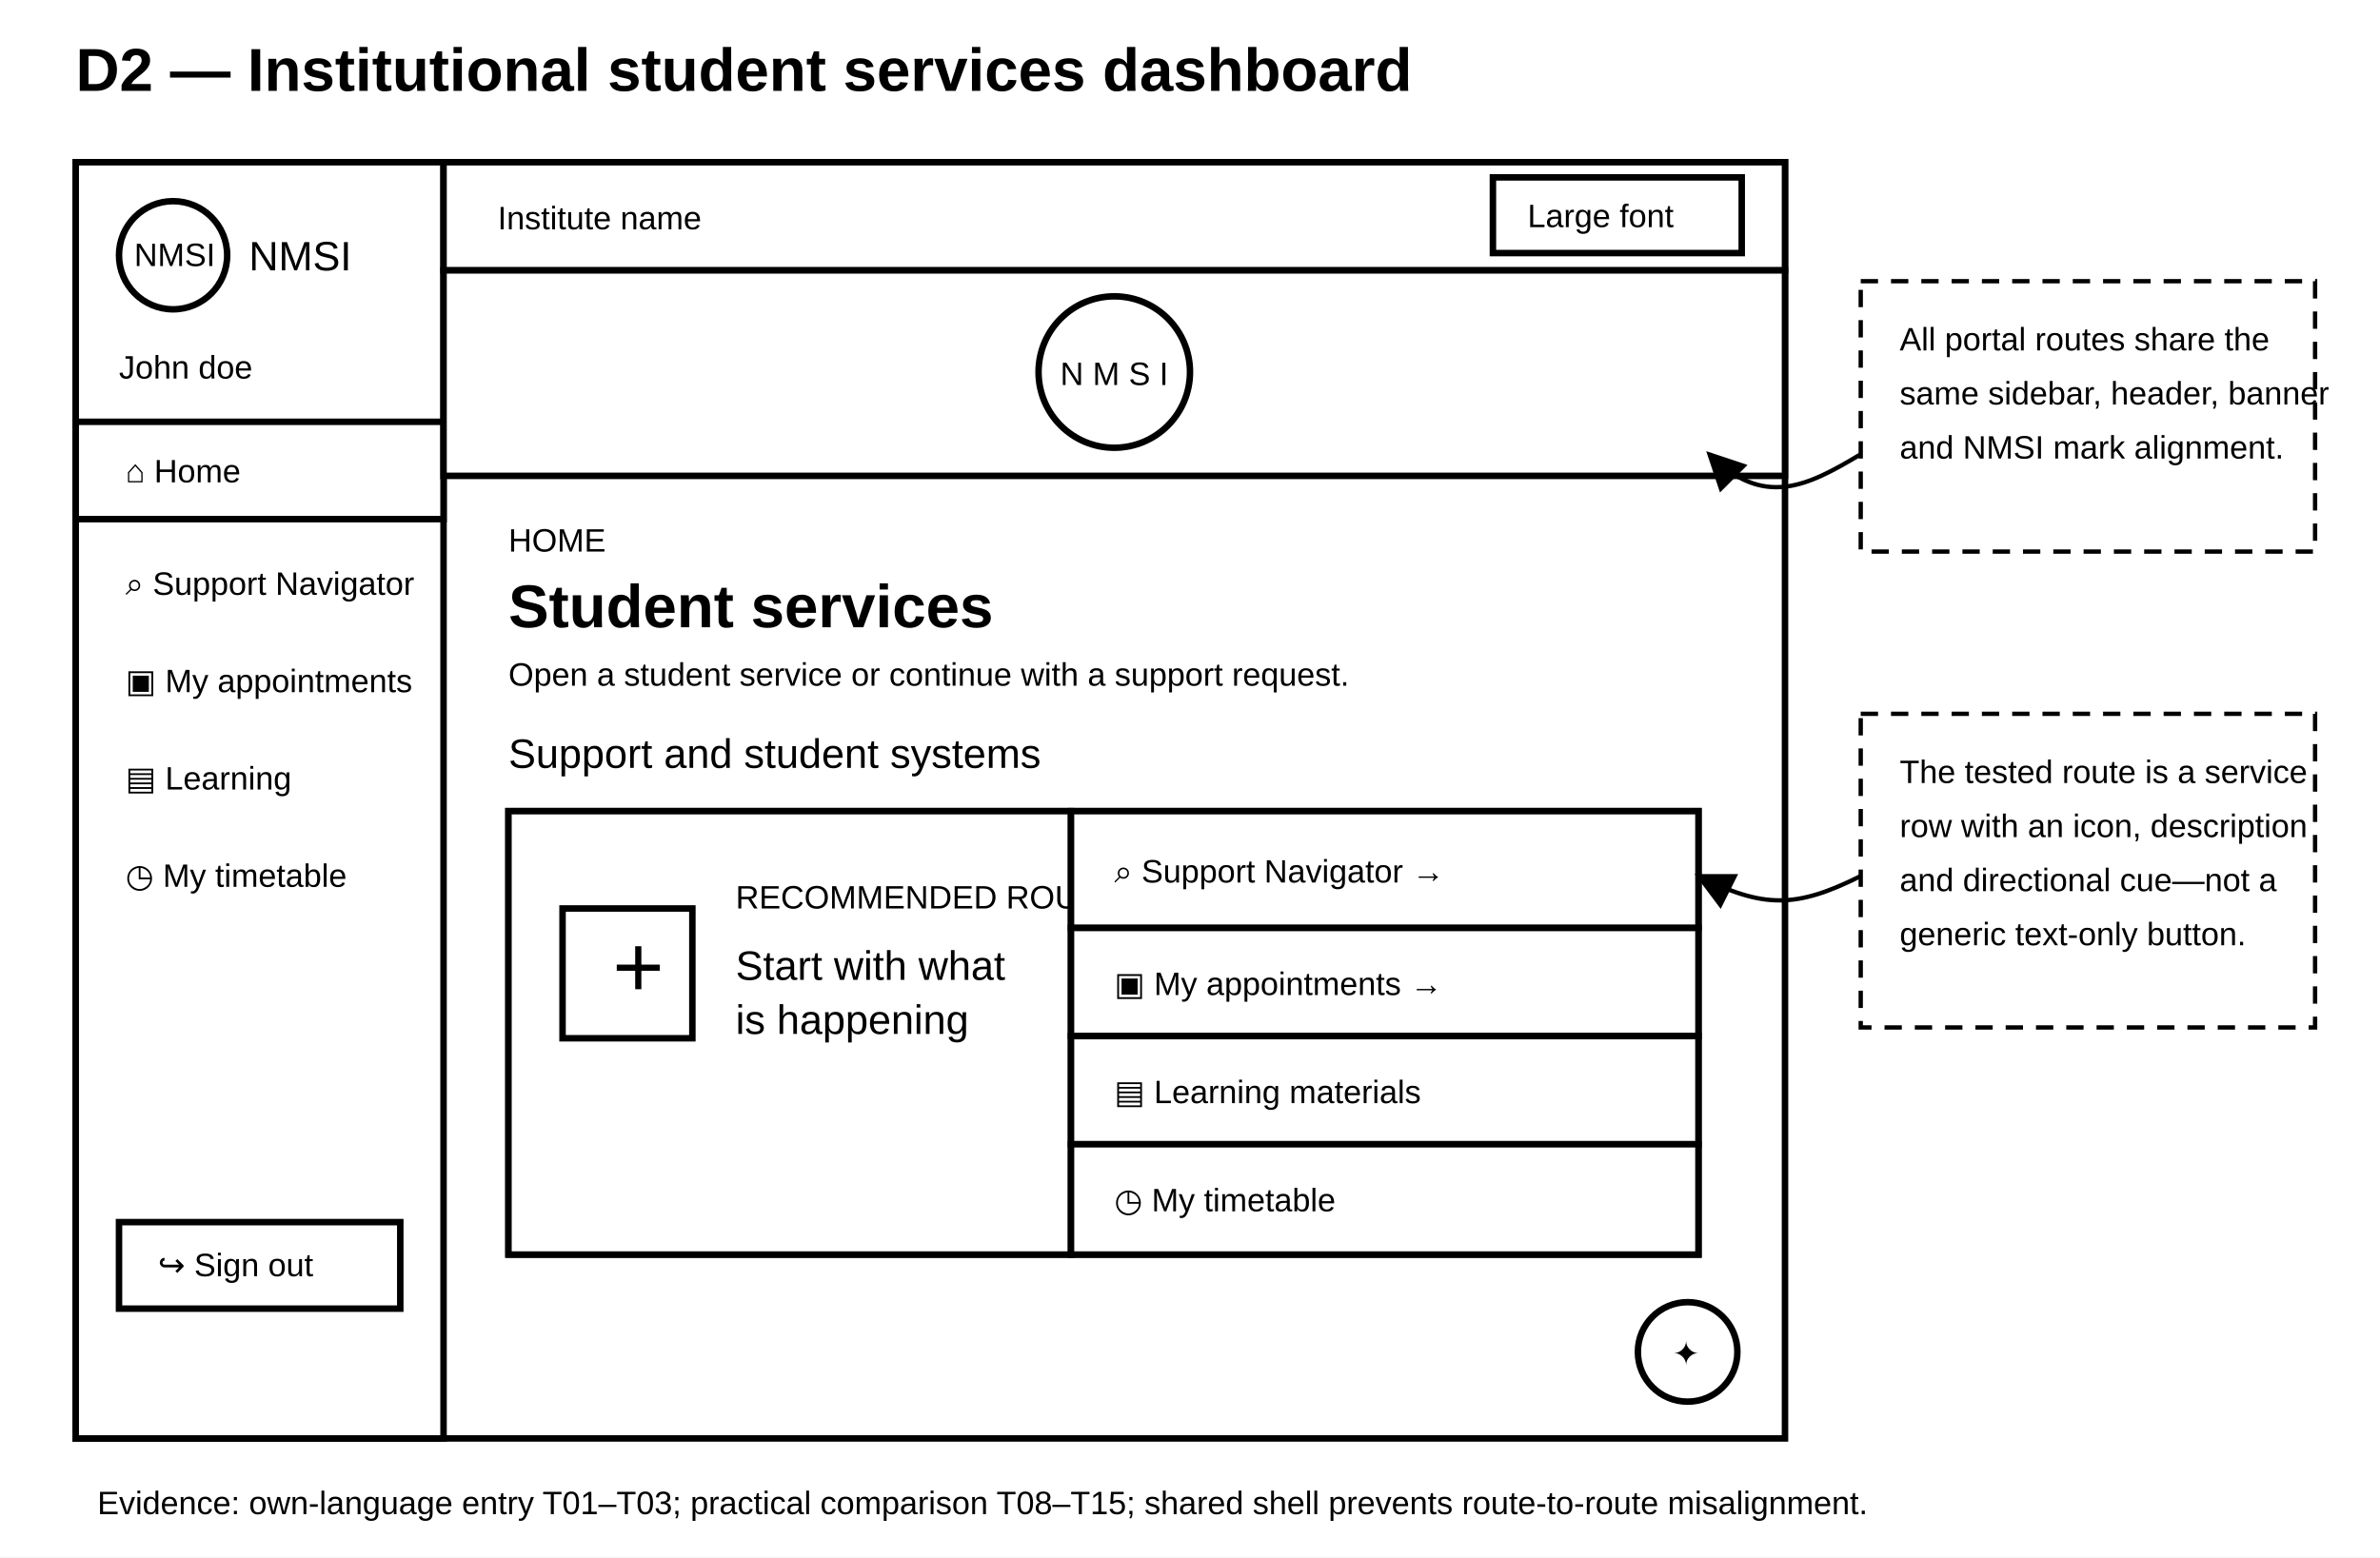
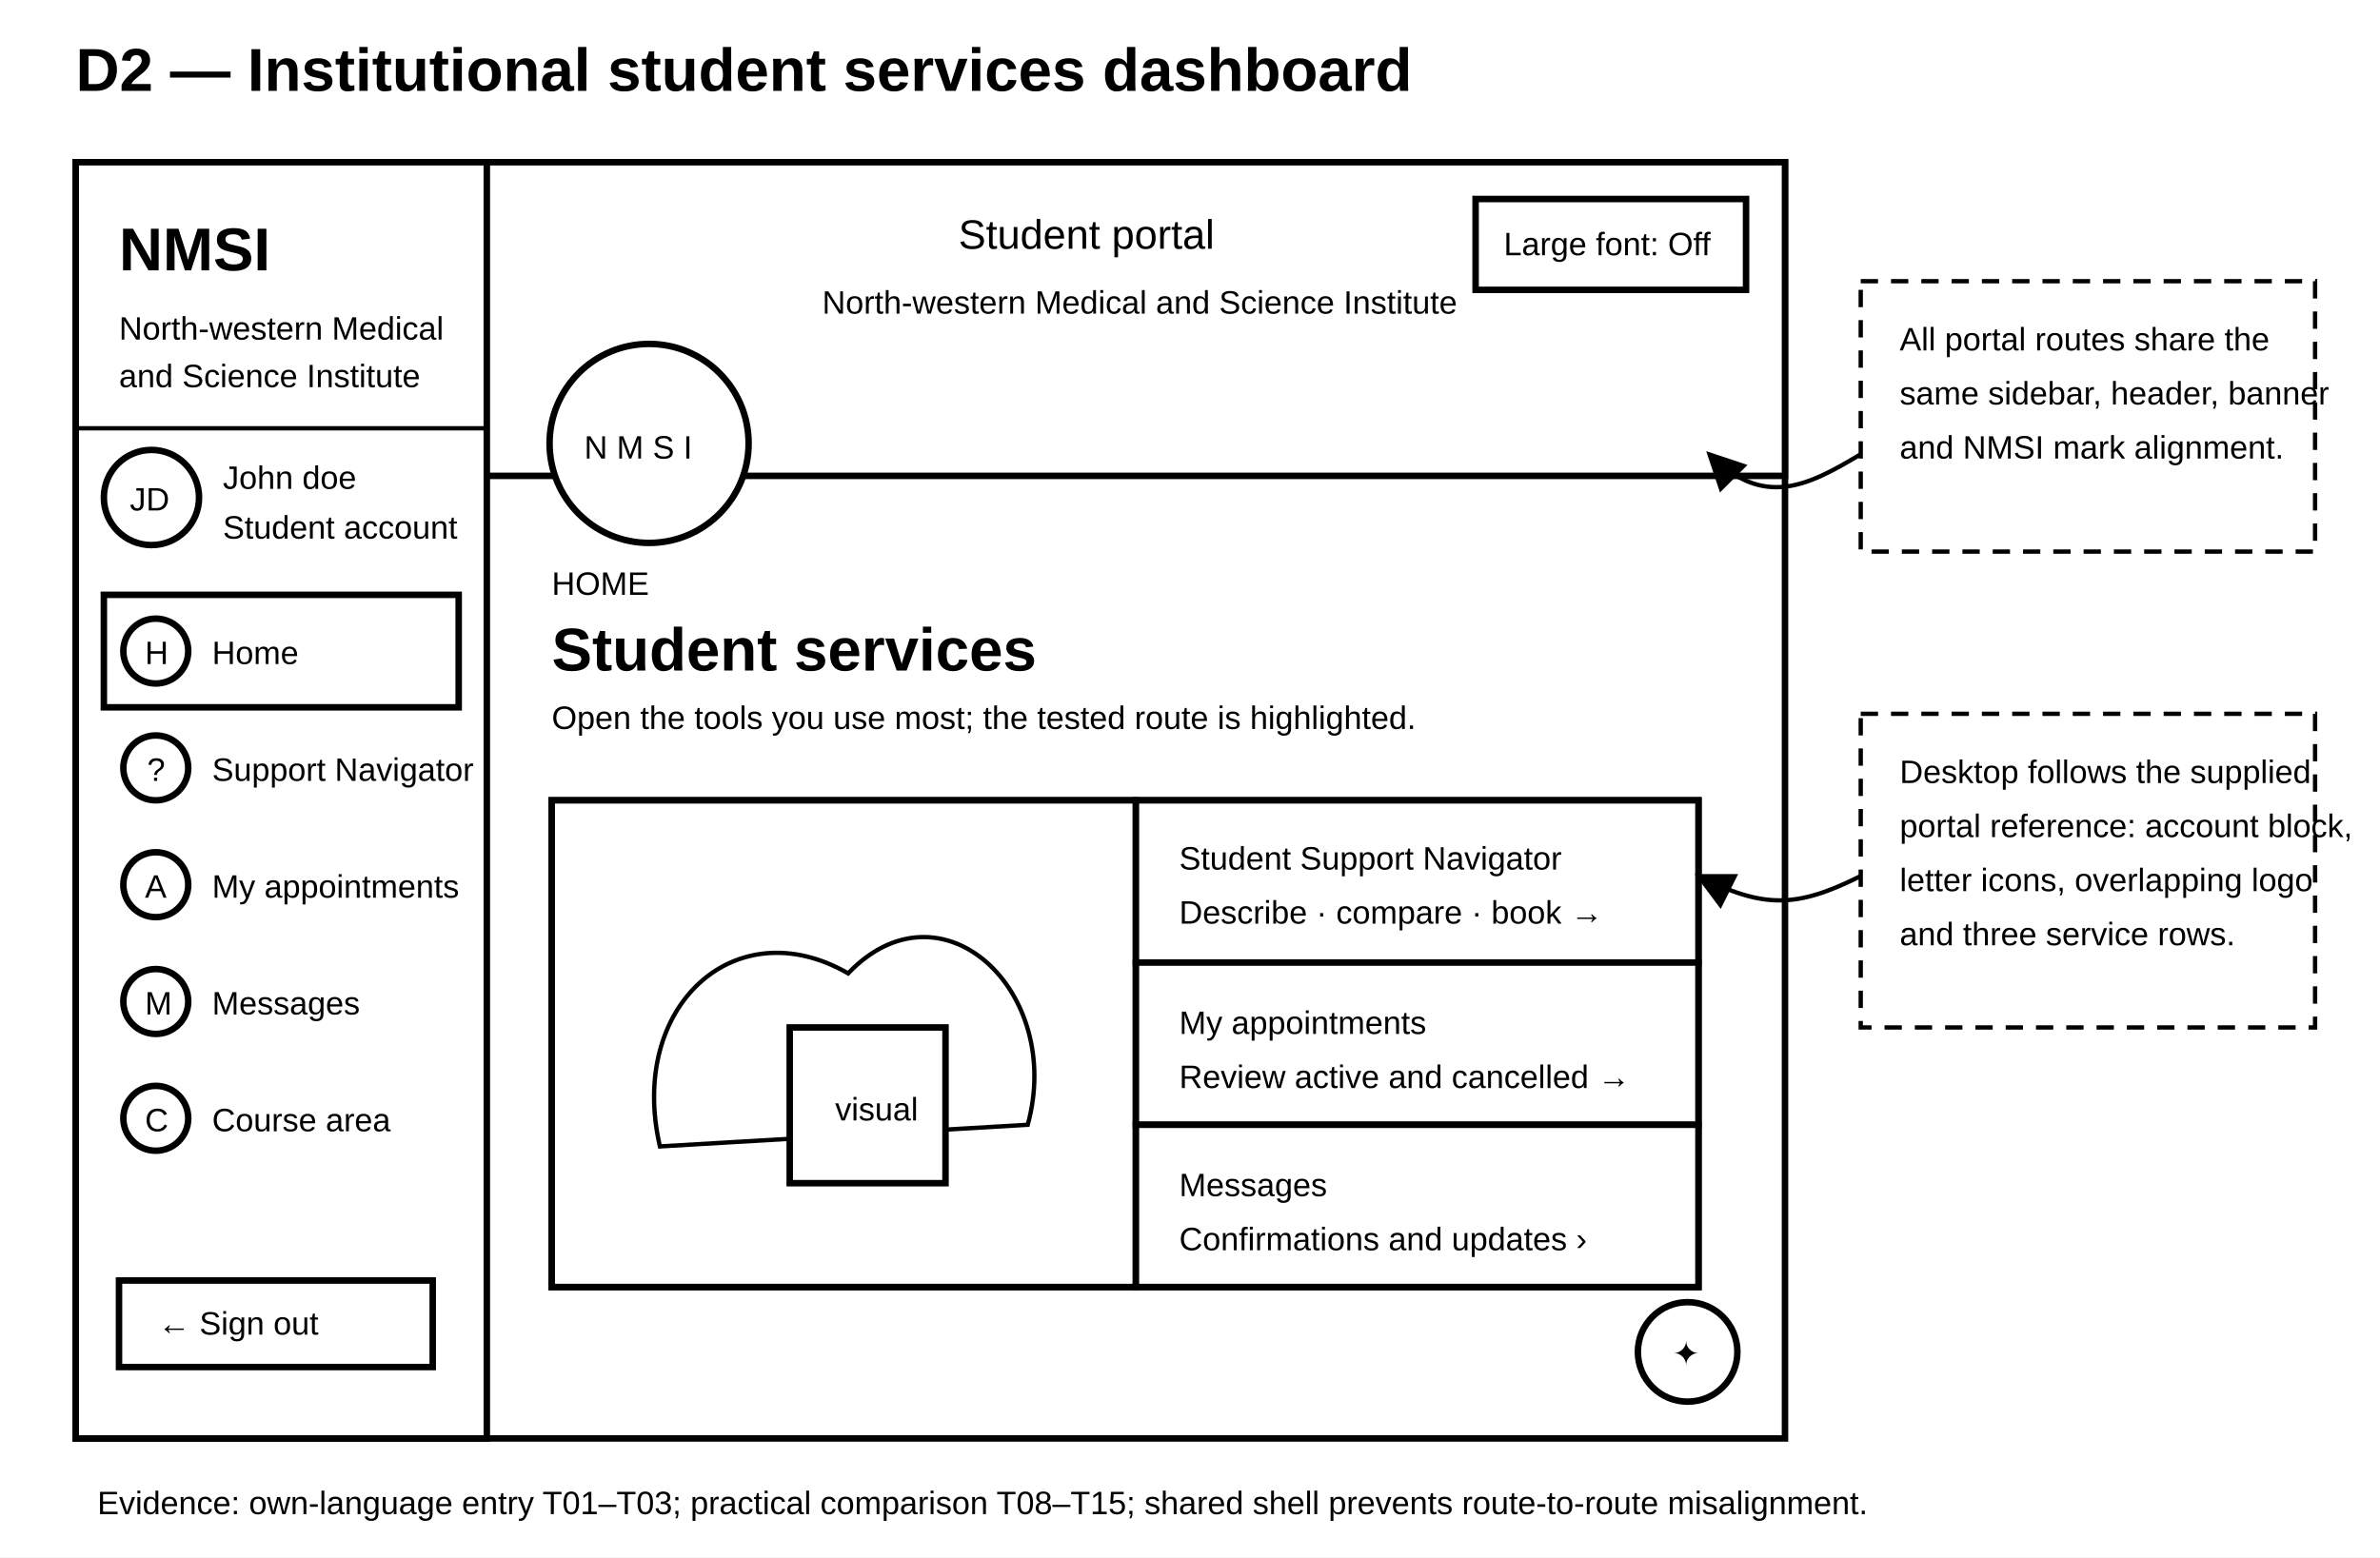
<svg xmlns="http://www.w3.org/2000/svg" width="1100" height="720" viewBox="0 0 1100 720" role="img" aria-labelledby="title desc">
  <defs>
    <marker id="arrow" markerWidth="9" markerHeight="9" refX="8" refY="4.5" orient="auto">
      <path d="M0,0 L9,4.5 L0,9 Z" fill="#000" />
    </marker>
    <style>.box{fill:#fff;stroke:#000;stroke-width:3}.thin{fill:none;stroke:#000;stroke-width:2}.dash{fill:#fff;stroke:#000;stroke-width:2;stroke-dasharray:8 6}.t{font-family:Arial,sans-serif;fill:#000;font-size:19px}.s{font-family:Arial,sans-serif;fill:#000;font-size:15px}.h{font-family:Arial,sans-serif;fill:#000;font-size:28px;font-weight:700}.line{fill:none;stroke:#000;stroke-width:2;marker-end:url(#arrow)}</style>
  </defs>
  <rect width="1100" height="720" fill="#fff" />
  <text x="35" y="42" class="h">D2 — Institutional student services dashboard</text>
  <rect x="35" y="75" width="790" height="590" class="box" />
-   <rect x="35" y="75" width="170" height="590" class="box" />
-   <circle cx="80" cy="118" r="25" class="box" />
-   <text x="62" y="123" class="s">NMSI</text>
-   <text x="115" y="125" class="t">NMSI</text>
-   <text x="55" y="175" class="s">John doe</text>
-   <rect x="35" y="195" width="170" height="45" class="box" />
-   <text x="58" y="223" class="s">⌂  Home</text>
-   <text x="58" y="275" class="s">⌕  Support Navigator</text>
-   <text x="58" y="320" class="s">▣  My appointments</text>
-   <text x="58" y="365" class="s">▤  Learning</text>
-   <text x="58" y="410" class="s">◷  My timetable</text>
-   <rect x="55" y="565" width="130" height="40" class="box" />
-   <text x="73" y="590" class="s">↪  Sign out</text>
-   <rect x="205" y="75" width="620" height="50" class="box" />
-   <text x="230" y="106" class="s">Institute name</text>
-   <rect x="690" y="82" width="115" height="35" class="box" />
-   <text x="706" y="105" class="s">Large font</text>
-   <rect x="205" y="125" width="620" height="95" class="box" />
-   <circle cx="515" cy="172" r="35" class="box" />
-   <text x="490" y="178" class="s">N M S I</text>
-   <text x="235" y="255" class="s">HOME</text>
-   <text x="235" y="290" class="h">Student services</text>
-   <text x="235" y="317" class="s">Open a student service or continue with a support request.</text>
-   <text x="235" y="355" class="t">Support and student systems</text>
-   <rect x="235" y="375" width="550" height="205" class="box" />
-   <rect x="235" y="375" width="260" height="205" class="box" />
-   <rect x="260" y="420" width="60" height="60" class="box" />
-   <text x="281" y="458" class="h">＋</text>
-   <text x="340" y="420" class="s">RECOMMENDED ROUTE</text>
-   <text x="340" y="453" class="t">Start with what</text>
-   <text x="340" y="478" class="t">is happening</text>
-   <rect x="495" y="375" width="290" height="54" class="box" />
-   <text x="515" y="408" class="s">⌕  Support Navigator  →</text>
-   <rect x="495" y="429" width="290" height="50" class="box" />
-   <text x="515" y="460" class="s">▣  My appointments  →</text>
-   <rect x="495" y="479" width="290" height="50" class="box" />
-   <text x="515" y="510" class="s">▤  Learning materials</text>
-   <rect x="495" y="529" width="290" height="51" class="box" />
-   <text x="515" y="560" class="s">◷  My timetable</text>
+   <rect x="35" y="75" width="190" height="590" class="box" />
+   <text x="55" y="125" class="h">NMSI</text>
+   <text x="55" y="157" class="s">North-western Medical</text>
+   <text x="55" y="179" class="s">and Science Institute</text>
+   <line x1="35" y1="198" x2="225" y2="198" class="thin" />
+   <circle cx="70" cy="230" r="22" class="box" />
+   <text x="60" y="236" class="s">JD</text>
+   <text x="103" y="226" class="s">John doe</text>
+   <text x="103" y="249" class="s">Student account</text>
+   <rect x="48" y="275" width="164" height="52" class="box" />
+   <circle cx="72" cy="301" r="15" class="box" />
+   <text x="67" y="307" class="s">H</text>
+   <text x="98" y="307" class="s">Home</text>
+   <circle cx="72" cy="355" r="15" class="box" />
+   <text x="68" y="361" class="s">?</text>
+   <text x="98" y="361" class="s">Support Navigator</text>
+   <circle cx="72" cy="409" r="15" class="box" />
+   <text x="67" y="415" class="s">A</text>
+   <text x="98" y="415" class="s">My appointments</text>
+   <circle cx="72" cy="463" r="15" class="box" />
+   <text x="67" y="469" class="s">M</text>
+   <text x="98" y="469" class="s">Messages</text>
+   <circle cx="72" cy="517" r="15" class="box" />
+   <text x="67" y="523" class="s">C</text>
+   <text x="98" y="523" class="s">Course area</text>
+   <rect x="55" y="592" width="145" height="40" class="box" />
+   <text x="73" y="617" class="s">←  Sign out</text>
+   <rect x="225" y="75" width="600" height="145" class="box" />
+   <text x="443" y="115" class="t">Student portal</text>
+   <text x="380" y="145" class="s">North-western Medical and Science Institute</text>
+   <rect x="682" y="92" width="125" height="42" class="box" />
+   <text x="695" y="118" class="s">Large font: Off</text>
+   <circle cx="300" cy="205" r="46" class="box" />
+   <text x="270" y="212" class="s">N M S I</text>
+   <text x="255" y="275" class="s">HOME</text>
+   <text x="255" y="310" class="h">Student services</text>
+   <text x="255" y="337" class="s">Open the tools you use most; the tested route is highlighted.</text>
+   <rect x="255" y="370" width="530" height="225" class="box" />
+   <rect x="255" y="370" width="270" height="225" class="box" />
+   <path d="M305 530 C290 465 340 420 392 450 C435 405 492 458 475 520 Z" class="thin" />
+   <rect x="365" y="475" width="72" height="72" class="box" />
+   <text x="386" y="518" class="s">visual</text>
+   <rect x="525" y="370" width="260" height="75" class="box" />
+   <text x="545" y="402" class="s">Student Support Navigator</text>
+   <text x="545" y="427" class="s">Describe · compare · book  →</text>
+   <rect x="525" y="445" width="260" height="75" class="box" />
+   <text x="545" y="478" class="s">My appointments</text>
+   <text x="545" y="503" class="s">Review active and cancelled  →</text>
+   <rect x="525" y="520" width="260" height="75" class="box" />
+   <text x="545" y="553" class="s">Messages</text>
+   <text x="545" y="578" class="s">Confirmations and updates  ›</text>
  <circle cx="780" cy="625" r="23" class="box" />
  <text x="773" y="631" class="s">✦</text>
  <rect x="860" y="130" width="210" height="125" class="dash" />
  <text x="878" y="162" class="s">All portal routes share the</text>
  <text x="878" y="187" class="s">same sidebar, header, banner</text>
  <text x="878" y="212" class="s">and NMSI mark alignment.</text>
  <path d="M860 210 C835 225 815 235 790 210" class="line" />
  <rect x="860" y="330" width="210" height="145" class="dash" />
-   <text x="878" y="362" class="s">The tested route is a service</text>
-   <text x="878" y="387" class="s">row with an icon, description</text>
-   <text x="878" y="412" class="s">and directional cue—not a</text>
-   <text x="878" y="437" class="s">generic text-only button.</text>
+   <text x="878" y="362" class="s">Desktop follows the supplied</text>
+   <text x="878" y="387" class="s">portal reference: account block,</text>
+   <text x="878" y="412" class="s">letter icons, overlapping logo</text>
+   <text x="878" y="437" class="s">and three service rows.</text>
  <path d="M860 405 C830 420 815 420 785 405" class="line" />
  <text x="45" y="700" class="s">Evidence: own-language entry T01–T03; practical comparison T08–T15; shared shell prevents route-to-route misalignment.</text>
</svg>
